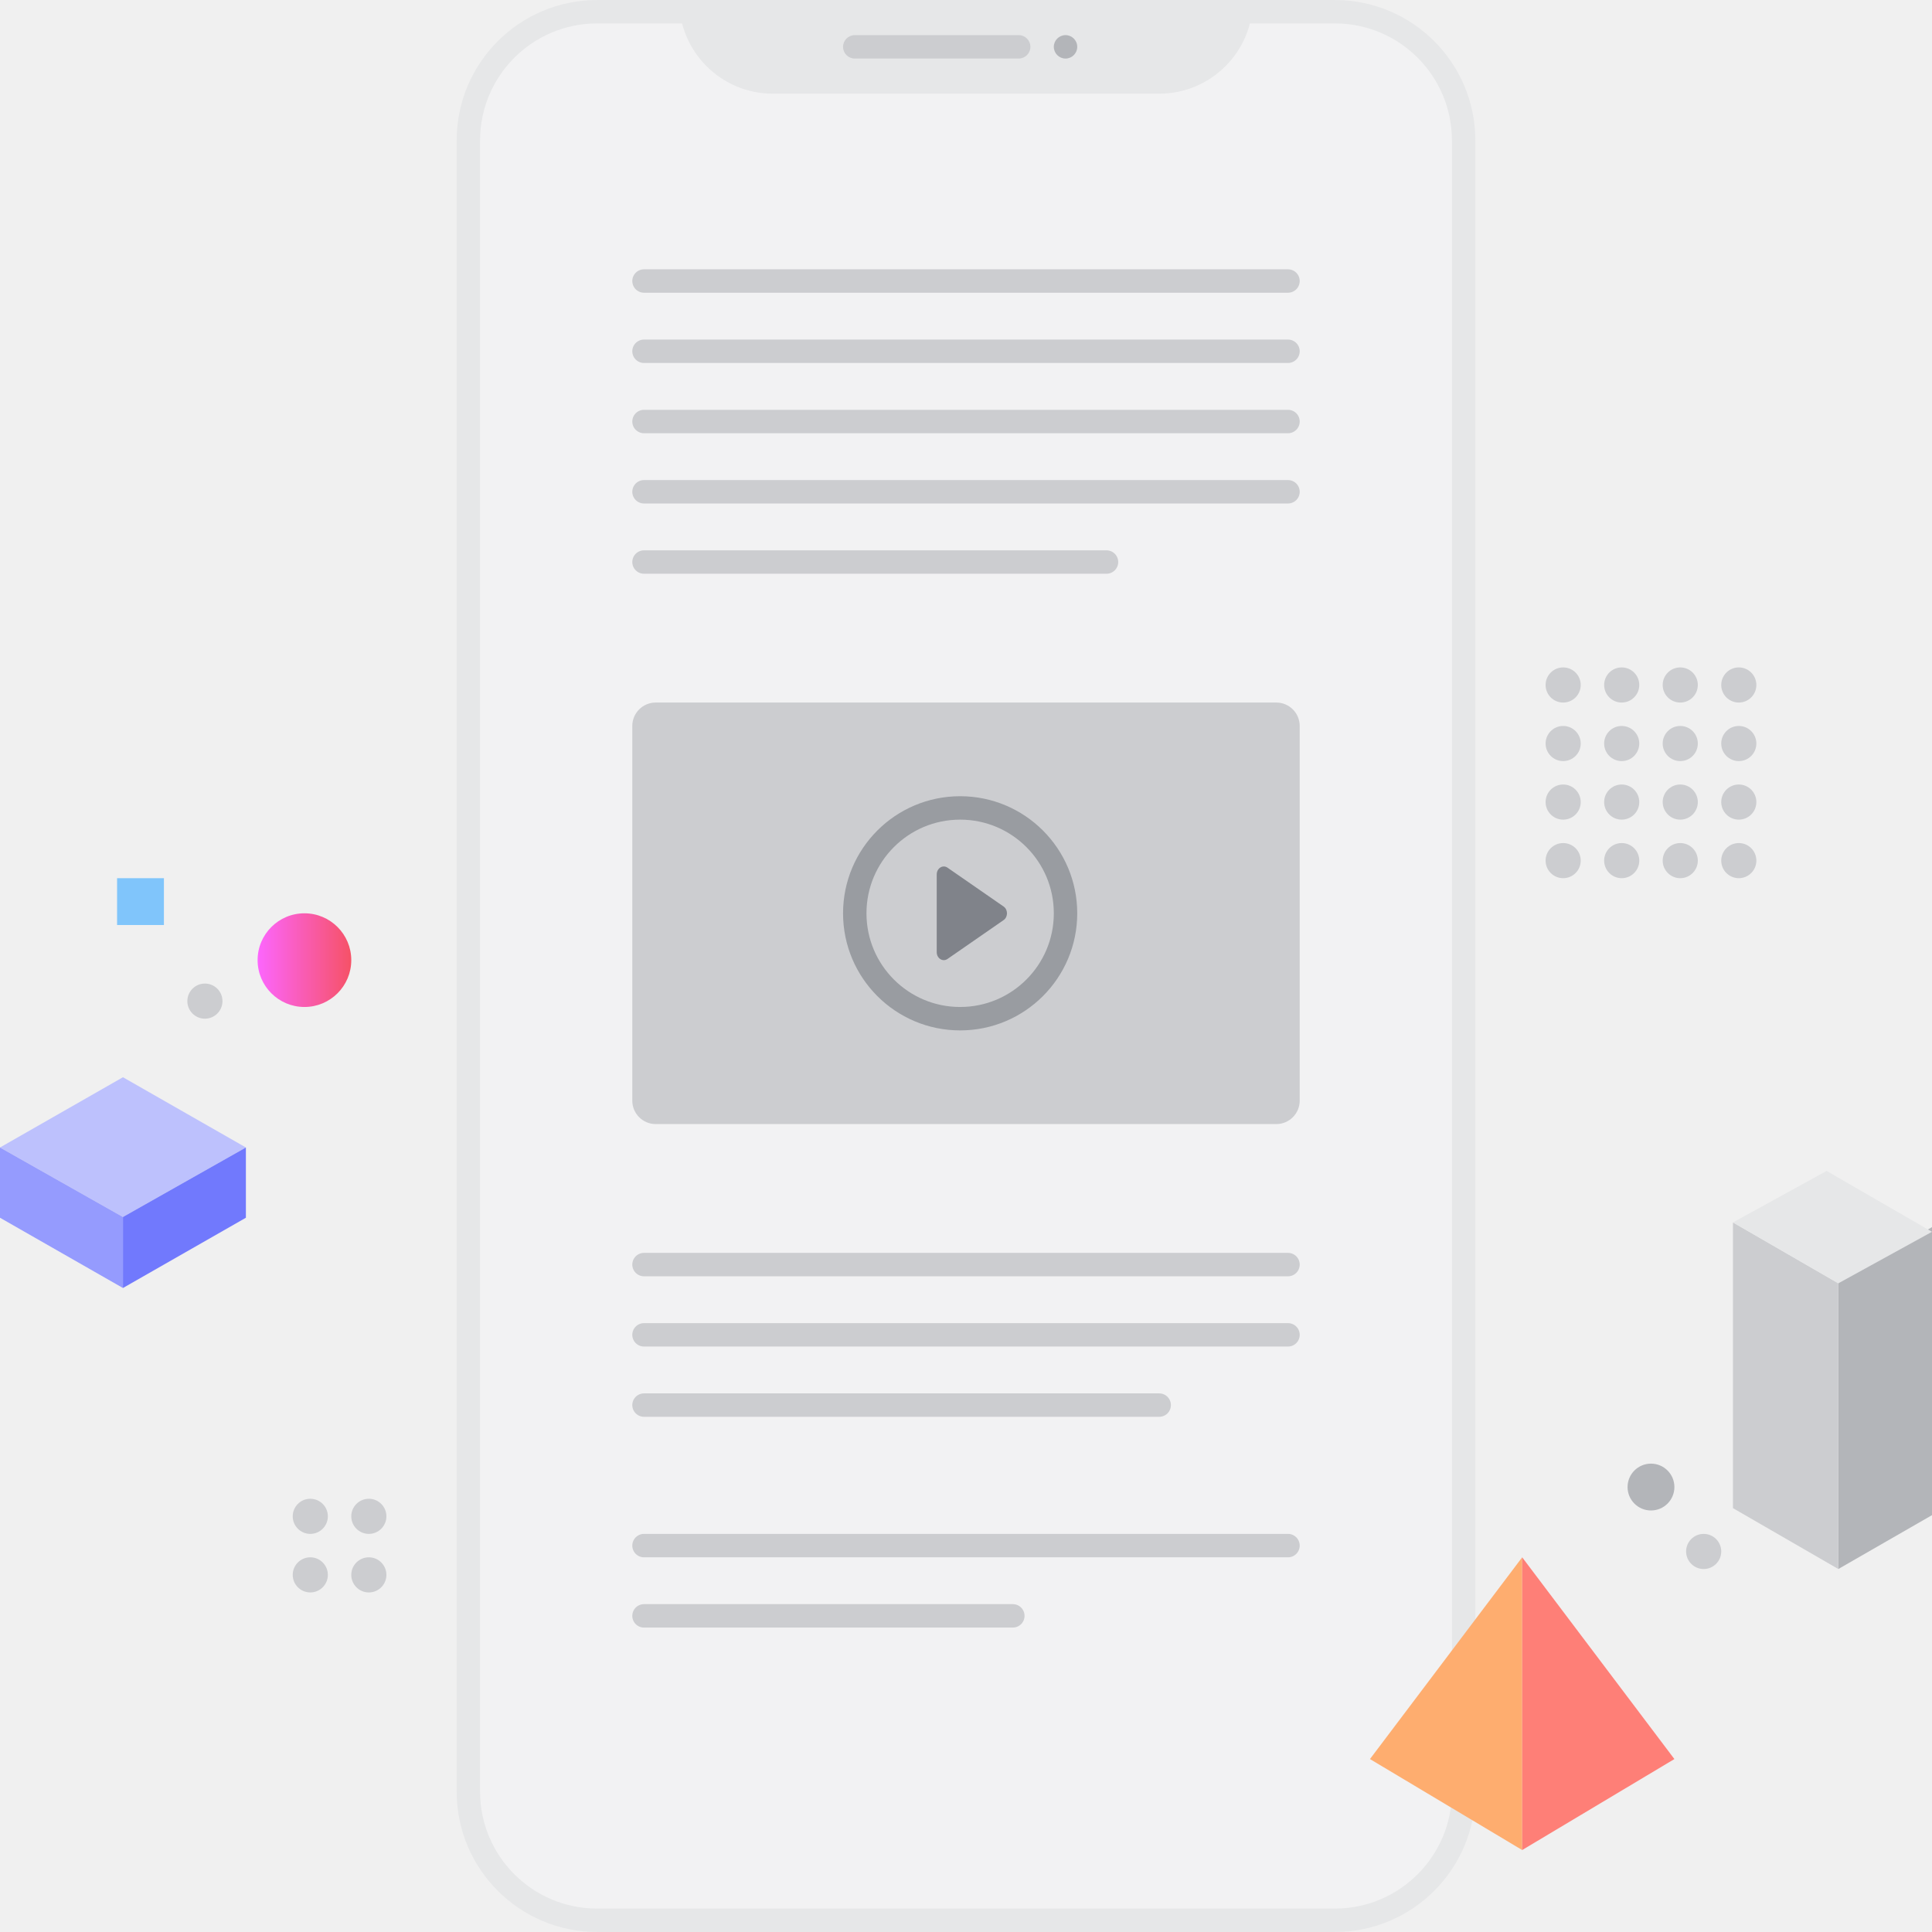
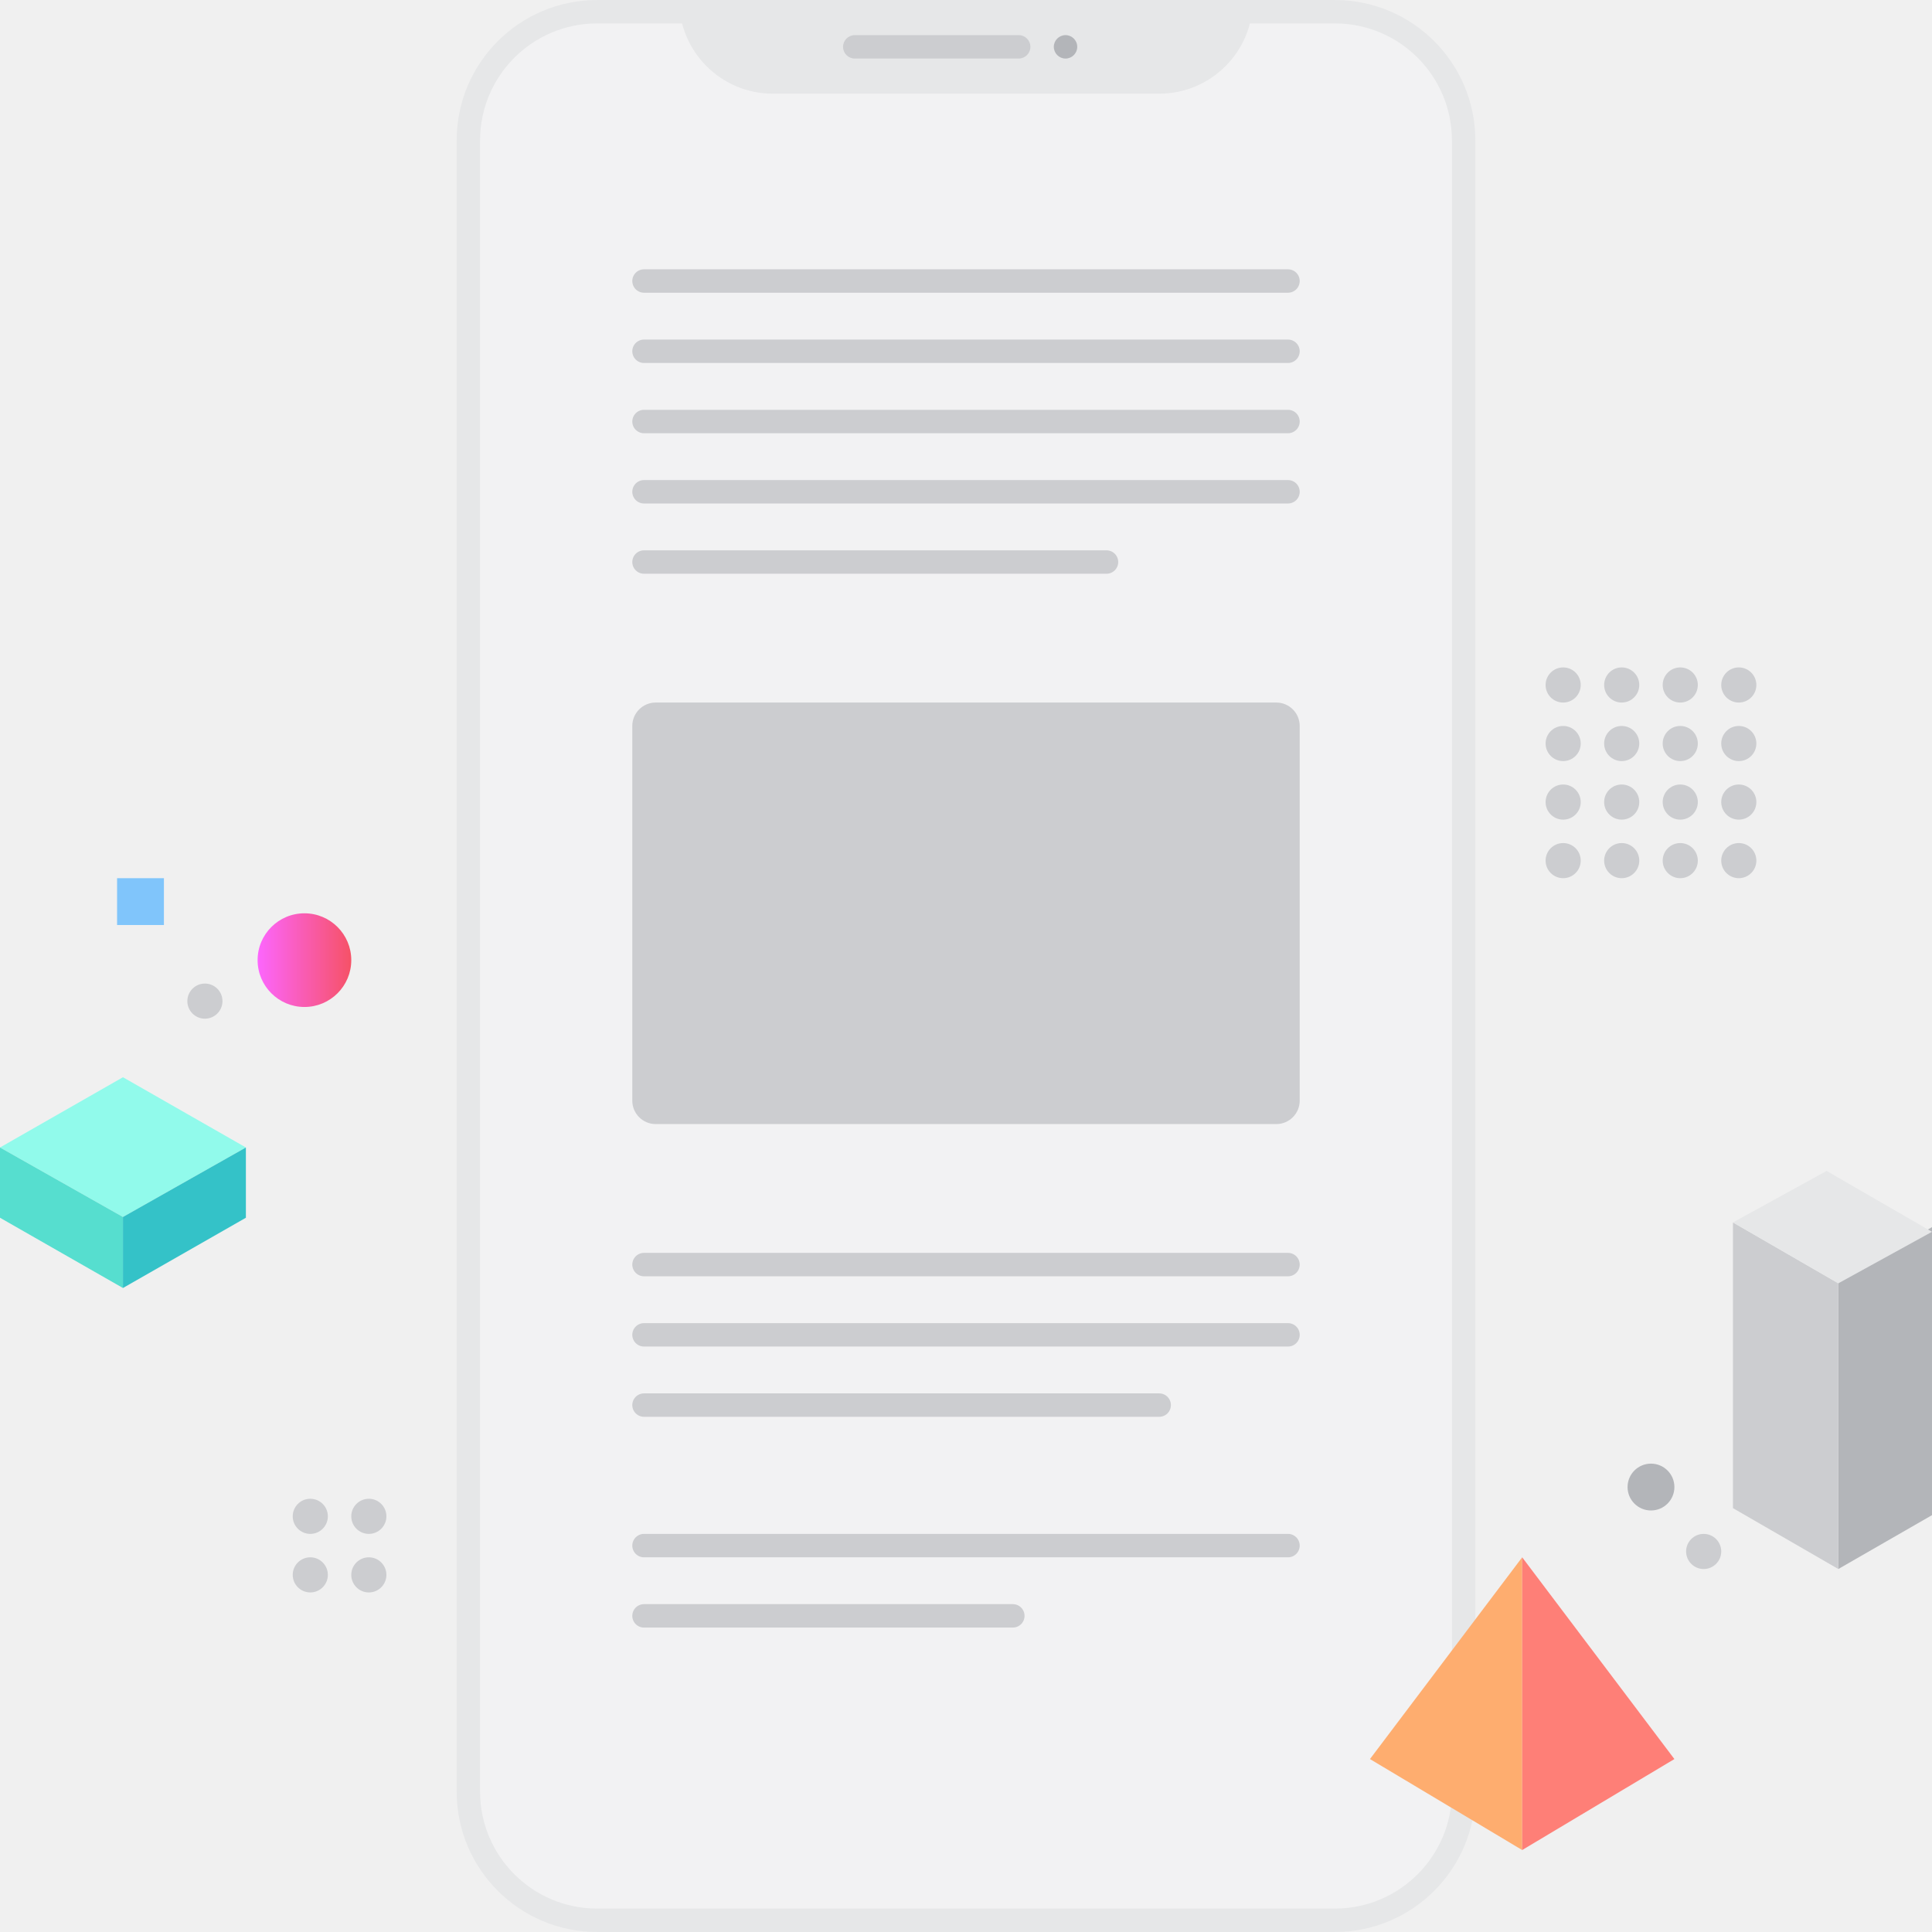
<svg xmlns="http://www.w3.org/2000/svg" width="165" height="165" viewBox="0 0 165 165" fill="none">
-   <g clip-path="url(#clip0_3770_116801)">
+   <g clip-path="url(#clip0_2001_63)">
    <rect x="40" y="1" width="85" height="163" rx="11" fill="#F2F2F3" stroke="#E6E7E8" stroke-width="2" />
    <path d="M55 24H110" stroke="#CCCDD0" stroke-width="2" stroke-linecap="round" />
    <path d="M55 30H110" stroke="#CCCDD0" stroke-width="2" stroke-linecap="round" />
    <path d="M55 36H110" stroke="#CCCDD0" stroke-width="2" stroke-linecap="round" />
    <path d="M55 42H110" stroke="#CCCDD0" stroke-width="2" stroke-linecap="round" />
    <path d="M55 48H94.5" stroke="#CCCDD0" stroke-width="2" stroke-linecap="round" />
    <path d="M55 108H110" stroke="#CCCDD0" stroke-width="2" stroke-linecap="round" />
    <path d="M55 114H110" stroke="#CCCDD0" stroke-width="2" stroke-linecap="round" />
    <path d="M55 120H99" stroke="#CCCDD0" stroke-width="2" stroke-linecap="round" />
    <path d="M55 132H110" stroke="#CCCDD0" stroke-width="2" stroke-linecap="round" />
    <path d="M55 138H86.5" stroke="#CCCDD0" stroke-width="2" stroke-linecap="round" />
    <rect x="54" y="60" width="57" height="36" rx="2" fill="#CCCDD0" />
-     <circle cx="82" cy="78" r="9" stroke="#999CA1" stroke-width="2" />
-     <path d="M80.921 74.102C80.519 73.823 80 74.149 80 74.681V81.319C80 81.851 80.519 82.177 80.921 81.898L85.712 78.579C86.096 78.314 86.096 77.686 85.712 77.421L80.921 74.102Z" fill="#80838A" />
    <path d="M58 0H107C107 4.418 103.418 8 99 8H66C61.582 8 58 4.418 58 0Z" fill="#E6E7E8" />
    <rect x="72" y="3" width="16" height="2" rx="1" fill="#CCCDD0" />
    <circle cx="91" cy="4" r="1" fill="#B3B5B9" />
    <path d="M148.5 60C149.328 60 150 59.328 150 58.5C150 57.672 149.328 57 148.5 57C147.672 57 147 57.672 147 58.5C147 59.328 147.672 60 148.5 60Z" fill="#CCCDD0" />
    <path d="M148.5 65C149.328 65 150 64.328 150 63.5C150 62.672 149.328 62 148.5 62C147.672 62 147 62.672 147 63.5C147 64.328 147.672 65 148.5 65Z" fill="#CCCDD0" />
    <path d="M148.5 70C149.328 70 150 69.328 150 68.5C150 67.672 149.328 67 148.5 67C147.672 67 147 67.672 147 68.5C147 69.328 147.672 70 148.5 70Z" fill="#CCCDD0" />
    <path d="M148.5 75C149.328 75 150 74.328 150 73.5C150 72.672 149.328 72 148.5 72C147.672 72 147 72.672 147 73.5C147 74.328 147.672 75 148.5 75Z" fill="#CCCDD0" />
    <path d="M138.5 60C139.328 60 140 59.328 140 58.5C140 57.672 139.328 57 138.5 57C137.672 57 137 57.672 137 58.5C137 59.328 137.672 60 138.5 60Z" fill="#CCCDD0" />
    <path d="M138.5 65C139.328 65 140 64.328 140 63.5C140 62.672 139.328 62 138.5 62C137.672 62 137 62.672 137 63.5C137 64.328 137.672 65 138.5 65Z" fill="#CCCDD0" />
    <path d="M138.5 70C139.328 70 140 69.328 140 68.5C140 67.672 139.328 67 138.5 67C137.672 67 137 67.672 137 68.5C137 69.328 137.672 70 138.5 70Z" fill="#CCCDD0" />
    <path d="M138.5 75C139.328 75 140 74.328 140 73.5C140 72.672 139.328 72 138.5 72C137.672 72 137 72.672 137 73.5C137 74.328 137.672 75 138.5 75Z" fill="#CCCDD0" />
    <path d="M133.5 60C134.328 60 135 59.328 135 58.5C135 57.672 134.328 57 133.5 57C132.672 57 132 57.672 132 58.5C132 59.328 132.672 60 133.5 60Z" fill="#CCCDD0" />
    <path d="M133.5 65C134.328 65 135 64.328 135 63.5C135 62.672 134.328 62 133.5 62C132.672 62 132 62.672 132 63.5C132 64.328 132.672 65 133.5 65Z" fill="#CCCDD0" />
    <path d="M133.5 70C134.328 70 135 69.328 135 68.5C135 67.672 134.328 67 133.5 67C132.672 67 132 67.672 132 68.5C132 69.328 132.672 70 133.5 70Z" fill="#CCCDD0" />
    <path d="M133.5 75C134.328 75 135 74.328 135 73.5C135 72.672 134.328 72 133.5 72C132.672 72 132 72.672 132 73.5C132 74.328 132.672 75 133.5 75Z" fill="#CCCDD0" />
    <path d="M143.5 60C144.328 60 145 59.328 145 58.5C145 57.672 144.328 57 143.5 57C142.672 57 142 57.672 142 58.5C142 59.328 142.672 60 143.5 60Z" fill="#CCCDD0" />
    <path d="M143.5 65C144.328 65 145 64.328 145 63.5C145 62.672 144.328 62 143.5 62C142.672 62 142 62.672 142 63.5C142 64.328 142.672 65 143.5 65Z" fill="#CCCDD0" />
    <path d="M143.5 70C144.328 70 145 69.328 145 68.5C145 67.672 144.328 67 143.5 67C142.672 67 142 67.672 142 68.5C142 69.328 142.672 70 143.5 70Z" fill="#CCCDD0" />
    <path d="M143.5 75C144.328 75 145 74.328 145 73.5C145 72.672 144.328 72 143.5 72C142.672 72 142 72.672 142 73.5C142 74.328 142.672 75 143.5 75Z" fill="#CCCDD0" />
    <path d="M26.5 131C27.328 131 28 130.328 28 129.5C28 128.672 27.328 128 26.5 128C25.672 128 25 128.672 25 129.5C25 130.328 25.672 131 26.5 131Z" fill="#CCCDD0" />
    <path d="M26.5 136C27.328 136 28 135.328 28 134.5C28 133.672 27.328 133 26.5 133C25.672 133 25 133.672 25 134.5C25 135.328 25.672 136 26.5 136Z" fill="#CCCDD0" />
    <path d="M31.5 131C32.328 131 33 130.328 33 129.5C33 128.672 32.328 128 31.5 128C30.672 128 30 128.672 30 129.5C30 130.328 30.672 131 31.5 131Z" fill="#CCCDD0" />
    <path d="M31.5 136C32.328 136 33 135.328 33 134.5C33 133.672 32.328 133 31.5 133C30.672 133 30 133.672 30 134.5C30 135.328 30.672 136 31.5 136Z" fill="#CCCDD0" />
-     <path d="M21 98L10.5 103.935L0 98L10.5 92L21 98Z" fill="#BDC1FD" />
-     <path d="M10.5 110V103.935L0 98V104L10.5 110Z" fill="#959BFE" />
-     <path d="M21 98L10.5 103.935V110L21 104V98Z" fill="#7179FD" />
+     <path d="M21 98L10.5 103.935L0 98L10.5 92L21 98Z" fill="#91FAEB" />
+     <path d="M10.5 110V103.935L0 98V104L10.5 110Z" fill="#56DECF" />
+     <path d="M21 98L10.5 103.935V110L21 104V98Z" fill="#34C2C8" />
    <path d="M16 85.5C16 86.328 16.672 87 17.5 87C18.328 87 19 86.328 19 85.5C19 84.672 18.328 84 17.5 84C16.672 84 16 84.672 16 85.5Z" fill="#CCCDD0" />
-     <path d="M26 86C28.209 86 30 84.209 30 82C30 79.791 28.209 78 26 78C23.791 78 22 79.791 22 82C22 84.209 23.791 86 26 86Z" fill="url(#paint0_linear_3770_116801)" />
+     <path d="M26 86C28.209 86 30 84.209 30 82C30 79.791 28.209 78 26 78C23.791 78 22 79.791 22 82C22 84.209 23.791 86 26 86Z" fill="url(#paint0_linear_2001_63)" />
    <rect x="10" y="75" width="4" height="4" fill="#80C5FB" />
    <circle cx="141" cy="127" r="2" fill="#B3B5B9" />
    <path d="M144 132.5C144 133.328 144.672 134 145.5 134C146.328 134 147 133.328 147 132.5C147 131.672 146.328 131 145.5 131C144.672 131 144 131.672 144 132.5Z" fill="#CCCDD0" />
    <path d="M117 150.23L130 133V158L117 150.23Z" fill="#FEAD6F" />
    <path d="M143 150.23L130 133V158L143 150.23Z" fill="#FE7F77" />
    <path d="M165 129.4V104.8L157 109.4V134L165 129.4Z" fill="#B3B5B9" />
    <path d="M157 109.6L148 104.4V128.8L157 134" fill="#CCCDD0" />
    <path d="M165 105.2L157 109.6L148 104.4L156 100L165 105.2Z" fill="#E6E7E8" />
  </g>
  <defs>
-     <linearGradient id="paint0_linear_3770_116801" x1="22" y1="82.293" x2="31.093" y2="82.293" gradientUnits="userSpaceOnUse">
+     <linearGradient id="paint0_linear_2001_63" x1="22" y1="82.293" x2="31.093" y2="82.293" gradientUnits="userSpaceOnUse">
      <stop stop-color="#FC66FD" />
      <stop offset="1" stop-color="#F54F52" />
    </linearGradient>
-     <clipPath id="clip0_3770_116801">
+     <clipPath id="clip0_2001_63">
      <rect width="165" height="165" fill="white" />
    </clipPath>
  </defs>
</svg>
